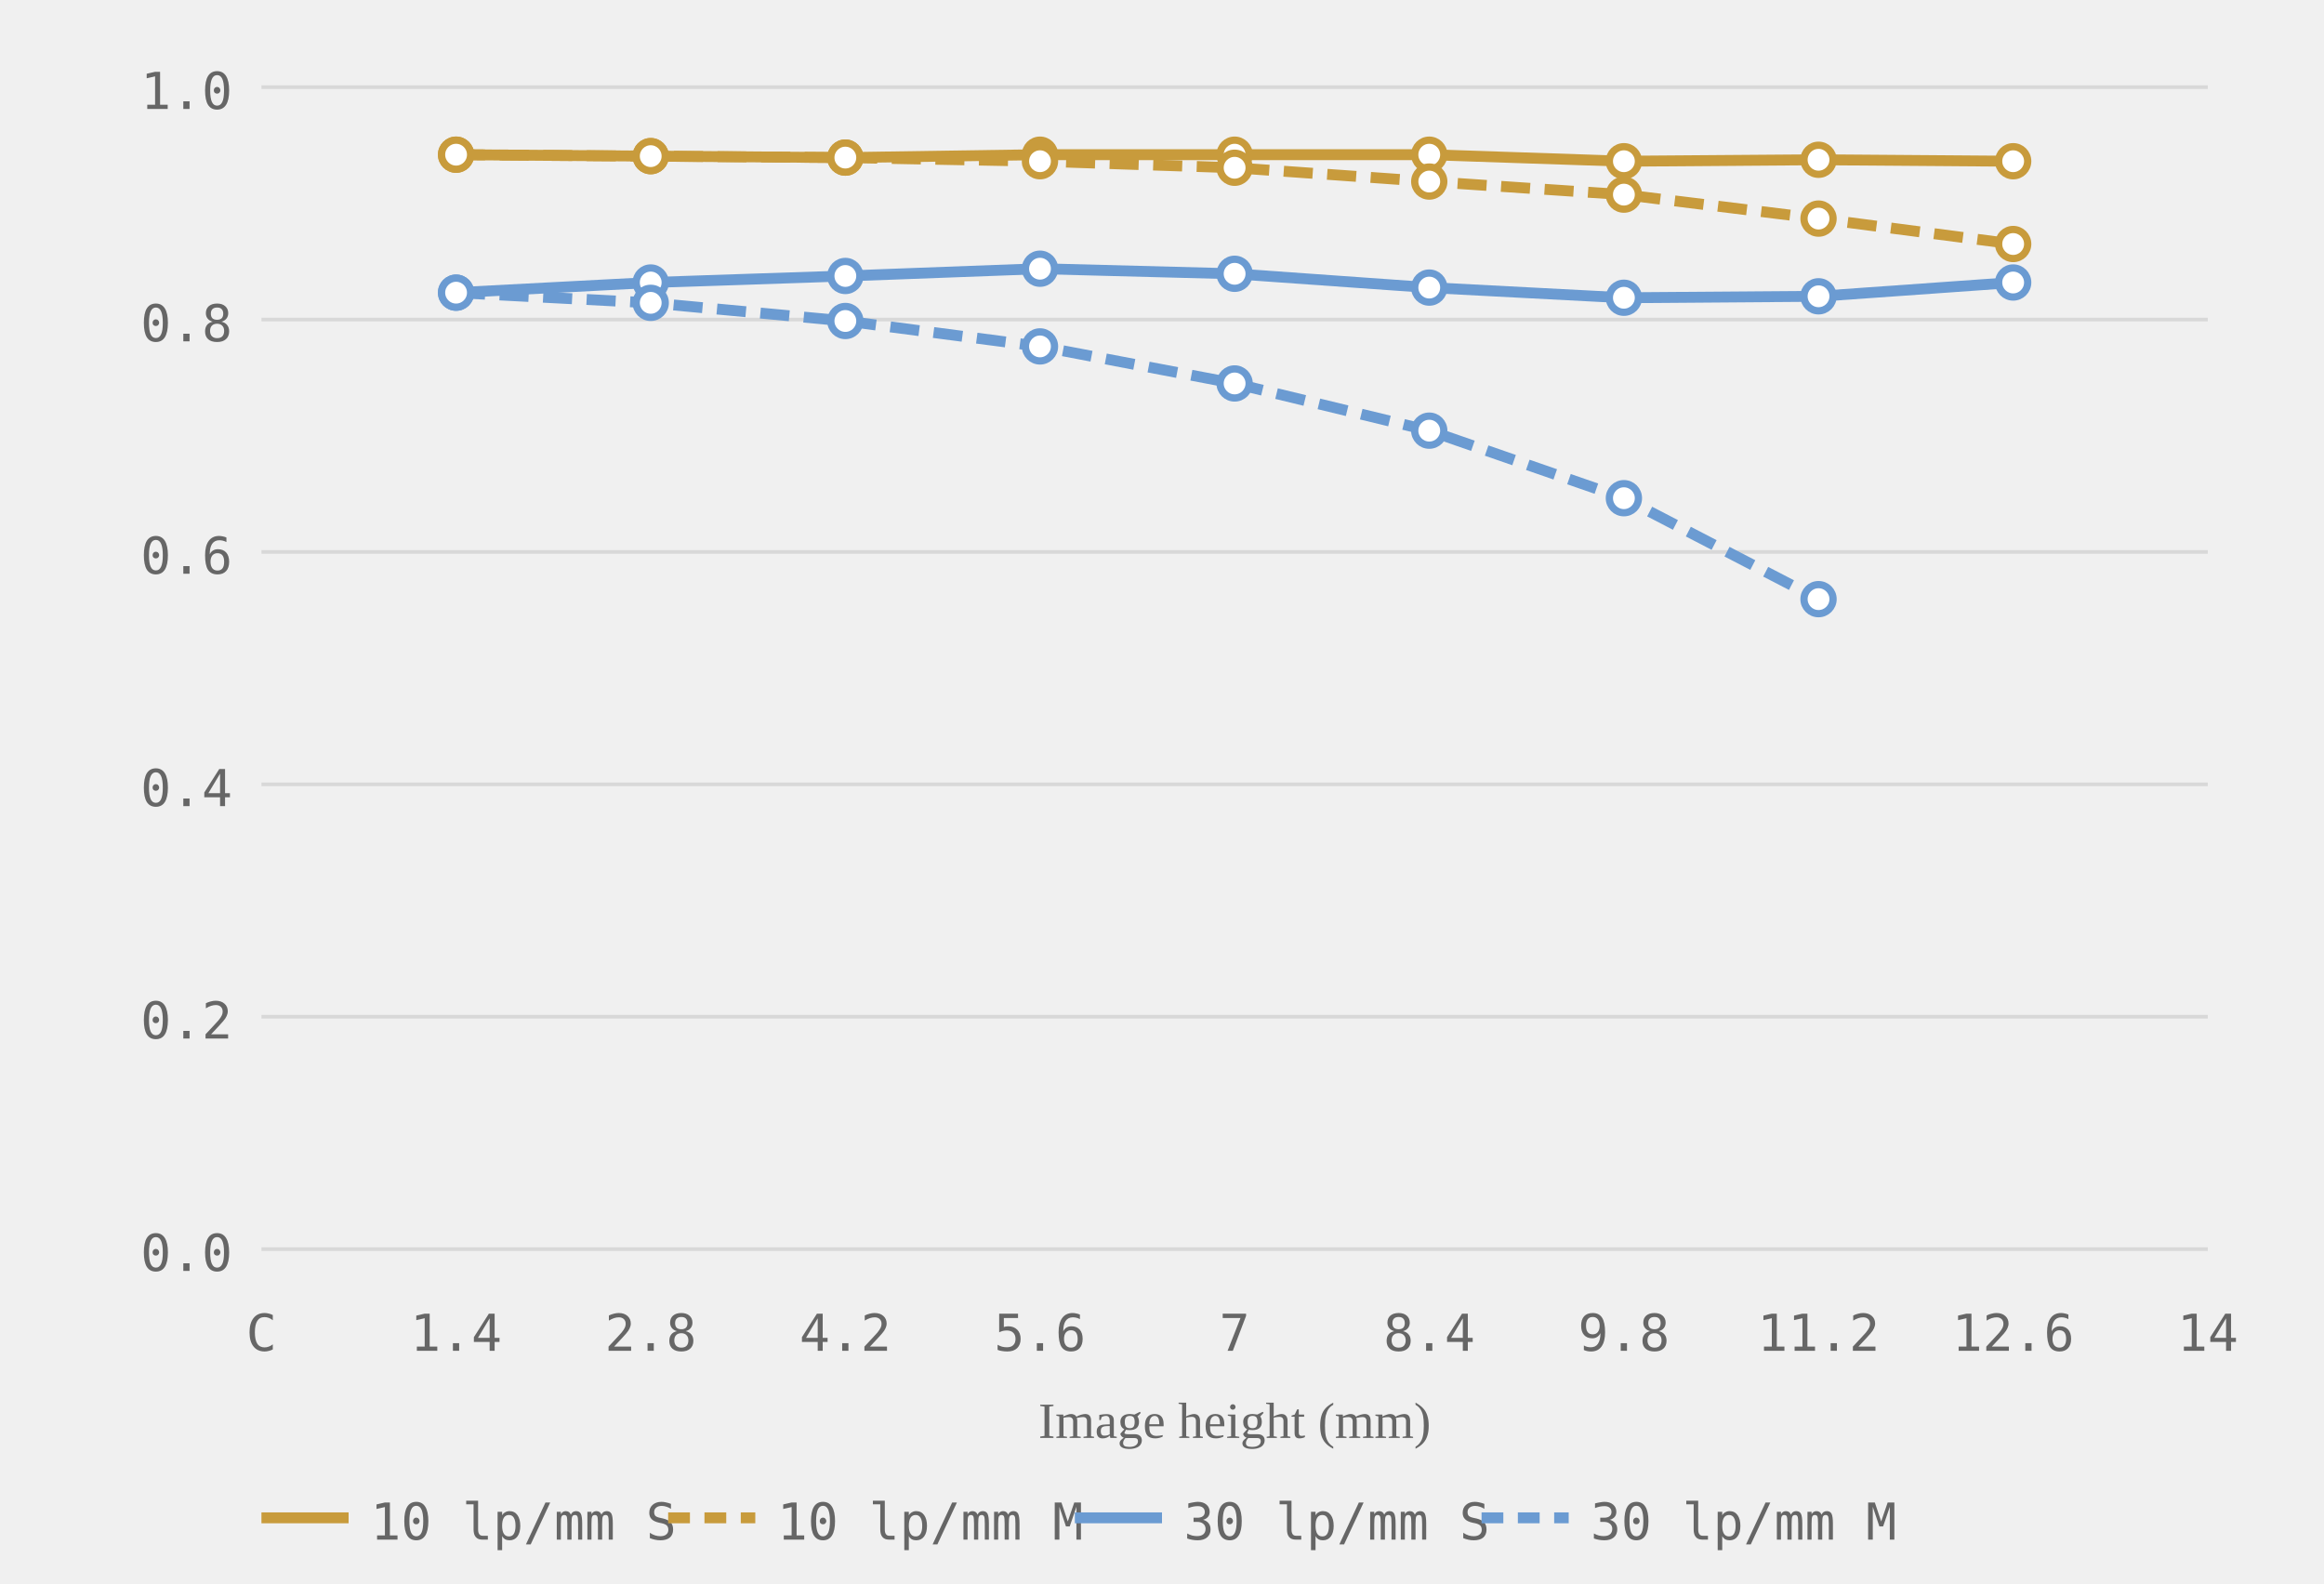
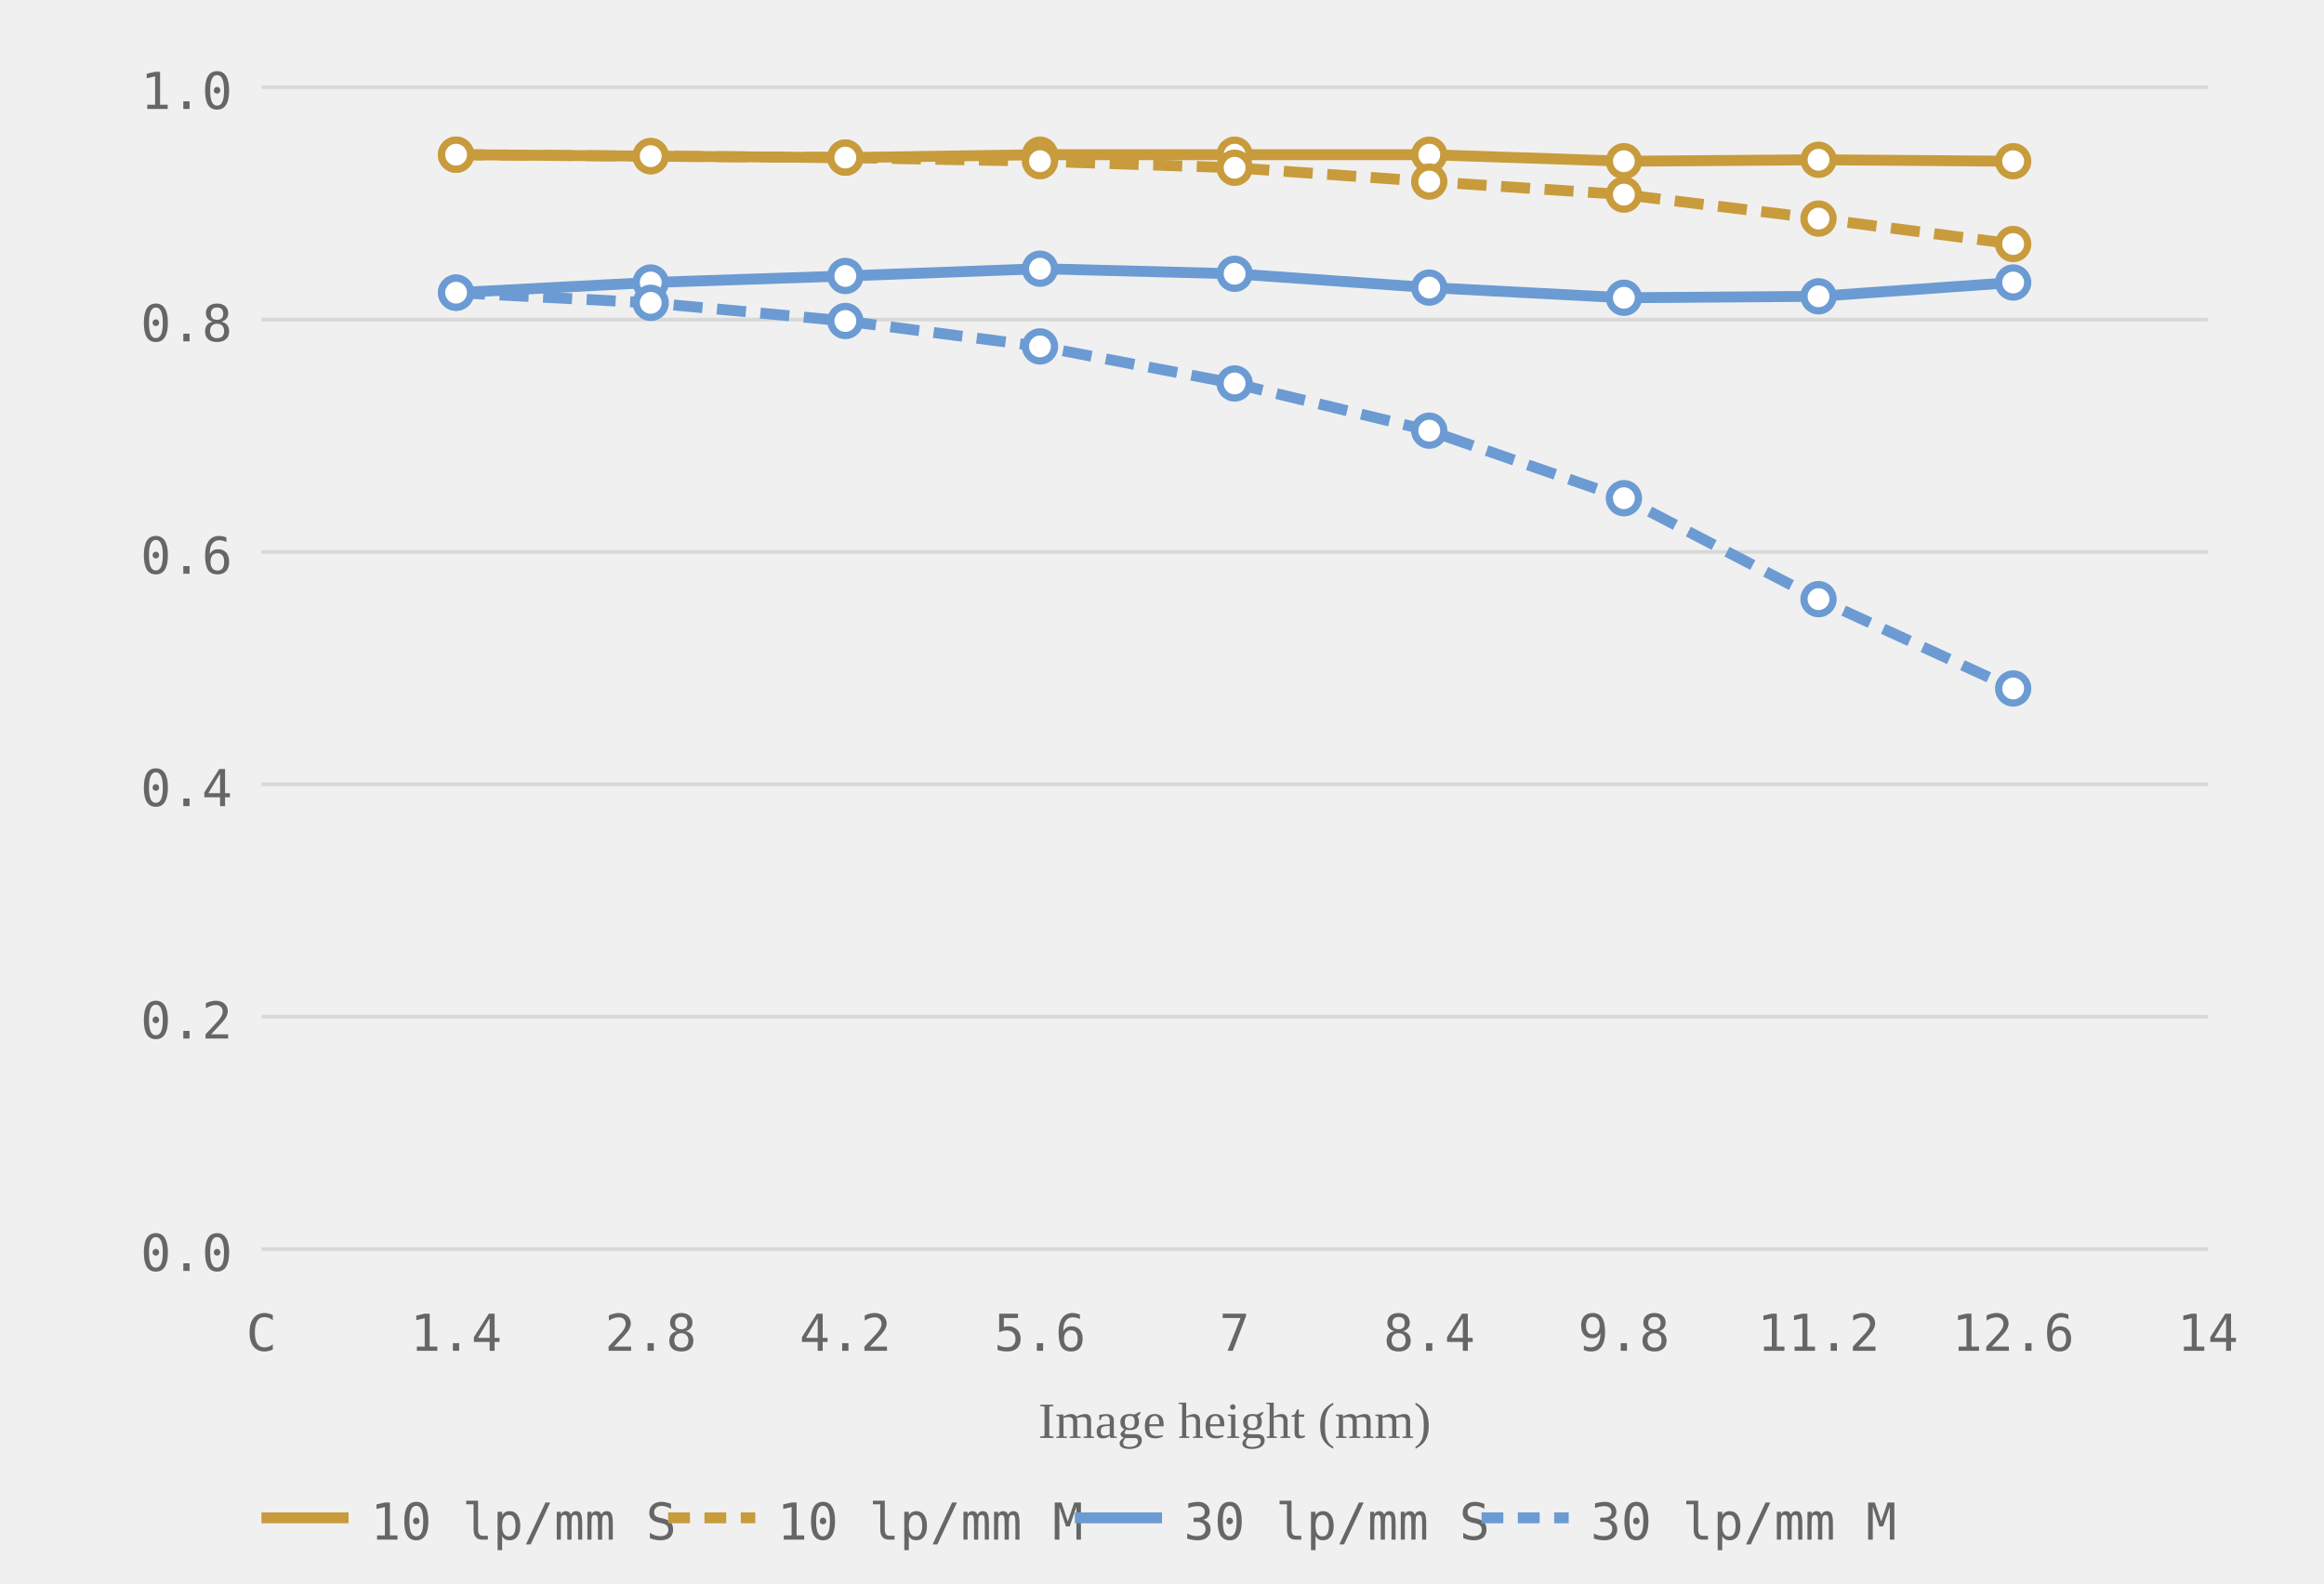
<svg xmlns="http://www.w3.org/2000/svg" viewBox="0 0 320 218" role="img" aria-label="MTF chart, generated from readings">
  <style>.grid-line { stroke: #d8d8d8; stroke-width: 0.5; }.axis-label { font-size: 7px; fill: #666666; font-family: ui-monospace, monospace; }.axis-y { text-anchor: end; }.axis-x { text-anchor: middle; }.axis-title { font-size: 7px; fill: #666666; text-anchor: middle; }.curve { fill: none; stroke-width: 1.5; }.curve-m { stroke-dasharray: 4 2; }.dot { fill: white; stroke-width: 1; }.legend-text { font-size: 7px; fill: #666666; font-family: ui-monospace, monospace; }</style>
  <line class="grid-line" x1="36" y1="172.0" x2="304" y2="172.0" />
  <line class="grid-line" x1="36" y1="140.0" x2="304" y2="140.0" />
  <line class="grid-line" x1="36" y1="108.0" x2="304" y2="108.0" />
  <line class="grid-line" x1="36" y1="76.0" x2="304" y2="76.0" />
  <line class="grid-line" x1="36" y1="44.0" x2="304" y2="44.0" />
  <line class="grid-line" x1="36" y1="12.0" x2="304" y2="12.0" />
  <text class="axis-label axis-y" x="32" y="175.0">0.0</text>
  <text class="axis-label axis-y" x="32" y="143.0">0.2</text>
  <text class="axis-label axis-y" x="32" y="111.0">0.4</text>
  <text class="axis-label axis-y" x="32" y="79.0">0.6</text>
  <text class="axis-label axis-y" x="32" y="47.0">0.8</text>
  <text class="axis-label axis-y" x="32" y="15.0">1.0</text>
  <text class="axis-label axis-x" x="36.0" y="186">C</text>
  <text class="axis-label axis-x" x="62.8" y="186">1.4</text>
  <text class="axis-label axis-x" x="89.6" y="186">2.8</text>
  <text class="axis-label axis-x" x="116.4" y="186">4.2</text>
  <text class="axis-label axis-x" x="143.2" y="186">5.6</text>
  <text class="axis-label axis-x" x="170.0" y="186">7</text>
  <text class="axis-label axis-x" x="196.8" y="186">8.4</text>
  <text class="axis-label axis-x" x="223.6" y="186">9.8</text>
  <text class="axis-label axis-x" x="250.4" y="186">11.2</text>
  <text class="axis-label axis-x" x="277.2" y="186">12.6</text>
  <text class="axis-label axis-x" x="304.0" y="186">14</text>
  <text class="axis-title" x="170.0" y="198">Image height (mm)</text>
  <polyline class="curve curve-10" style="stroke:#c89b3c" points="62.8,21.3 89.6,21.5 116.4,21.7 143.2,21.3 170.0,21.3 196.8,21.3 223.6,22.2 250.4,22.0 277.2,22.2" />
  <polyline class="curve curve-10 curve-m" style="stroke:#c89b3c" points="62.8,21.3 89.6,21.5 116.4,21.7 143.2,22.2 170.0,23.1 196.8,25.0 223.6,26.8 250.4,30.1 277.2,33.6" stroke-dasharray="4 2" />
  <polyline class="curve curve-30" style="stroke:#6b9bd2" points="62.8,40.3 89.6,38.9 116.4,38.0 143.2,37.0 170.0,37.7 196.8,39.6 223.6,41.0 250.4,40.8 277.2,38.9" />
-   <polyline class="curve curve-30 curve-m" style="stroke:#6b9bd2" points="62.8,40.3 89.6,41.7 116.4,44.2 143.2,47.7 170.0,52.8 196.8,59.3 223.6,68.6 250.4,82.5" stroke-dasharray="4 2" />
+   <polyline class="curve curve-30 curve-m" style="stroke:#6b9bd2" points="62.8,40.3 89.6,41.7 116.4,44.2 143.2,47.7 170.0,52.8 196.8,59.3 223.6,68.6 250.4,82.5 277.2,94.8" stroke-dasharray="4 2" />
  <circle class="dot dot-10" style="stroke:#c89b3c" cx="62.8" cy="21.3" r="2" />
  <circle class="dot dot-10" style="stroke:#c89b3c" cx="89.6" cy="21.5" r="2" />
  <circle class="dot dot-10" style="stroke:#c89b3c" cx="116.4" cy="21.7" r="2" />
  <circle class="dot dot-10" style="stroke:#c89b3c" cx="143.2" cy="21.3" r="2" />
  <circle class="dot dot-10" style="stroke:#c89b3c" cx="170.0" cy="21.3" r="2" />
  <circle class="dot dot-10" style="stroke:#c89b3c" cx="196.8" cy="21.3" r="2" />
  <circle class="dot dot-10" style="stroke:#c89b3c" cx="223.6" cy="22.2" r="2" />
  <circle class="dot dot-10" style="stroke:#c89b3c" cx="250.4" cy="22.0" r="2" />
  <circle class="dot dot-10" style="stroke:#c89b3c" cx="277.2" cy="22.2" r="2" />
  <circle class="dot dot-10" style="stroke:#c89b3c" cx="62.8" cy="21.3" r="2" />
  <circle class="dot dot-10" style="stroke:#c89b3c" cx="89.6" cy="21.5" r="2" />
  <circle class="dot dot-10" style="stroke:#c89b3c" cx="116.4" cy="21.7" r="2" />
  <circle class="dot dot-10" style="stroke:#c89b3c" cx="143.2" cy="22.2" r="2" />
  <circle class="dot dot-10" style="stroke:#c89b3c" cx="170.0" cy="23.1" r="2" />
  <circle class="dot dot-10" style="stroke:#c89b3c" cx="196.8" cy="25.0" r="2" />
  <circle class="dot dot-10" style="stroke:#c89b3c" cx="223.6" cy="26.8" r="2" />
  <circle class="dot dot-10" style="stroke:#c89b3c" cx="250.4" cy="30.1" r="2" />
  <circle class="dot dot-10" style="stroke:#c89b3c" cx="277.2" cy="33.6" r="2" />
  <circle class="dot dot-30" style="stroke:#6b9bd2" cx="62.8" cy="40.3" r="2" />
  <circle class="dot dot-30" style="stroke:#6b9bd2" cx="89.6" cy="38.9" r="2" />
  <circle class="dot dot-30" style="stroke:#6b9bd2" cx="116.4" cy="38.0" r="2" />
  <circle class="dot dot-30" style="stroke:#6b9bd2" cx="143.2" cy="37.0" r="2" />
  <circle class="dot dot-30" style="stroke:#6b9bd2" cx="170.0" cy="37.7" r="2" />
  <circle class="dot dot-30" style="stroke:#6b9bd2" cx="196.8" cy="39.6" r="2" />
  <circle class="dot dot-30" style="stroke:#6b9bd2" cx="223.6" cy="41.0" r="2" />
  <circle class="dot dot-30" style="stroke:#6b9bd2" cx="250.4" cy="40.8" r="2" />
  <circle class="dot dot-30" style="stroke:#6b9bd2" cx="277.2" cy="38.9" r="2" />
  <circle class="dot dot-30" style="stroke:#6b9bd2" cx="62.8" cy="40.3" r="2" />
  <circle class="dot dot-30" style="stroke:#6b9bd2" cx="89.6" cy="41.7" r="2" />
  <circle class="dot dot-30" style="stroke:#6b9bd2" cx="116.4" cy="44.2" r="2" />
  <circle class="dot dot-30" style="stroke:#6b9bd2" cx="143.2" cy="47.7" r="2" />
  <circle class="dot dot-30" style="stroke:#6b9bd2" cx="170.0" cy="52.8" r="2" />
  <circle class="dot dot-30" style="stroke:#6b9bd2" cx="196.8" cy="59.3" r="2" />
  <circle class="dot dot-30" style="stroke:#6b9bd2" cx="223.6" cy="68.6" r="2" />
  <circle class="dot dot-30" style="stroke:#6b9bd2" cx="250.4" cy="82.5" r="2" />
+   <circle class="dot dot-30" style="stroke:#6b9bd2" cx="277.2" cy="94.8" r="2" />
  <line x1="36" y1="209" x2="48" y2="209" stroke="#c89b3c" stroke-width="1.5" />
  <text class="legend-text" x="51" y="212">10 lp/mm S</text>
  <line x1="92" y1="209" x2="104" y2="209" stroke="#c89b3c" stroke-width="1.5" stroke-dasharray="3 2" />
  <text class="legend-text" x="107" y="212">10 lp/mm M</text>
  <line x1="148" y1="209" x2="160" y2="209" stroke="#6b9bd2" stroke-width="1.5" />
  <text class="legend-text" x="163" y="212">30 lp/mm S</text>
  <line x1="204" y1="209" x2="216" y2="209" stroke="#6b9bd2" stroke-width="1.5" stroke-dasharray="3 2" />
  <text class="legend-text" x="219" y="212">30 lp/mm M</text>
</svg>
